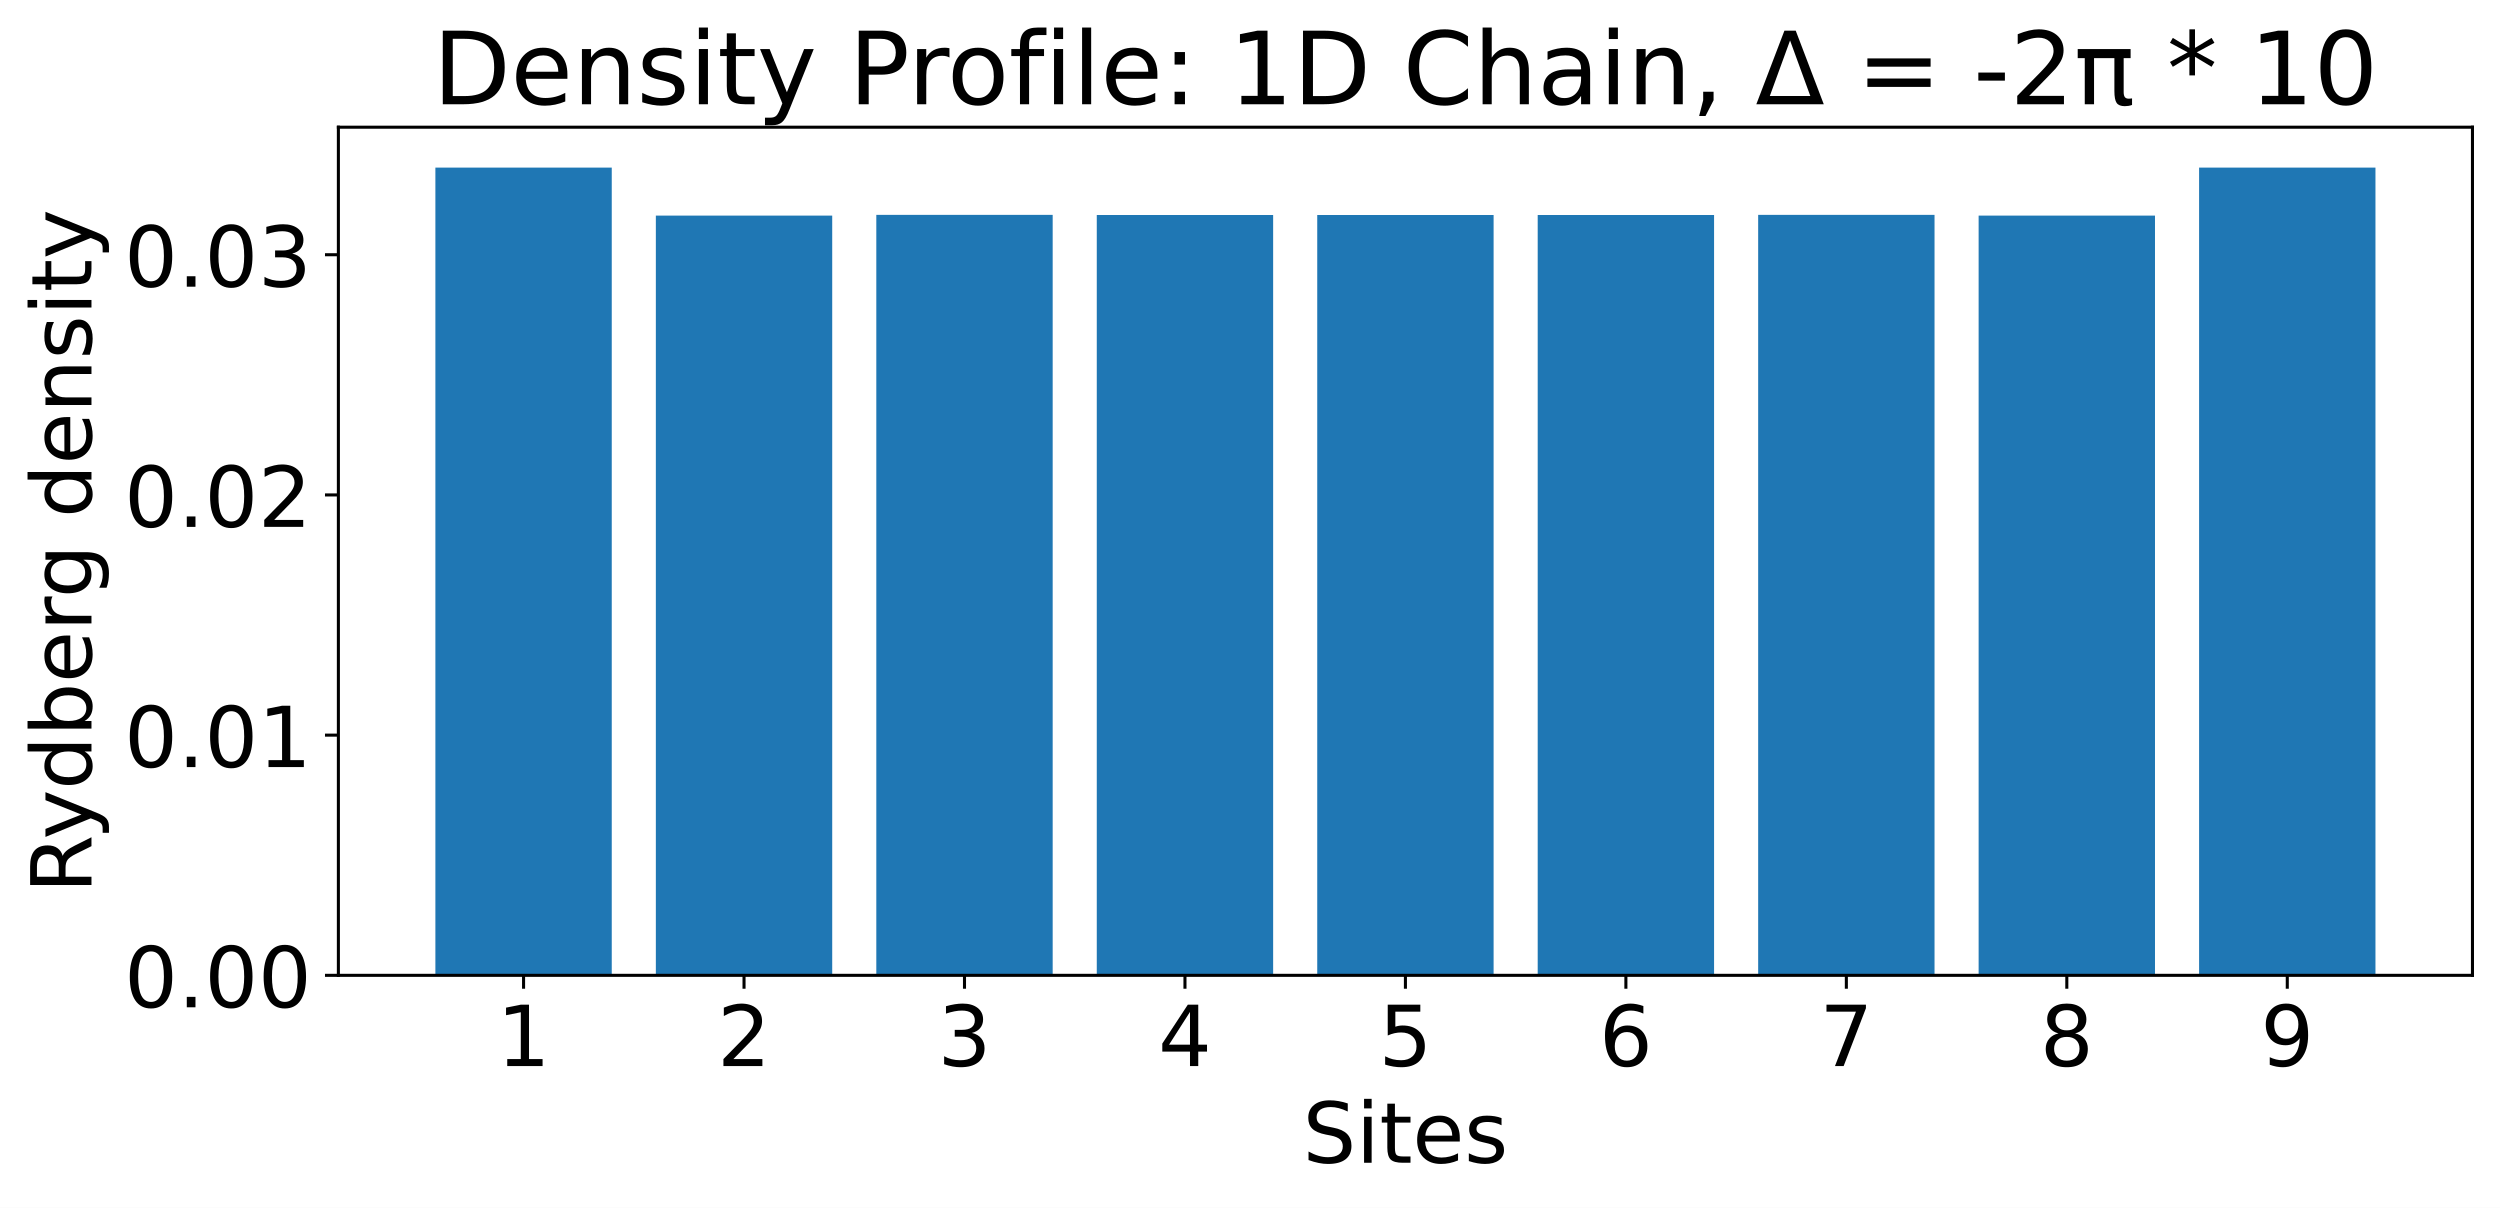
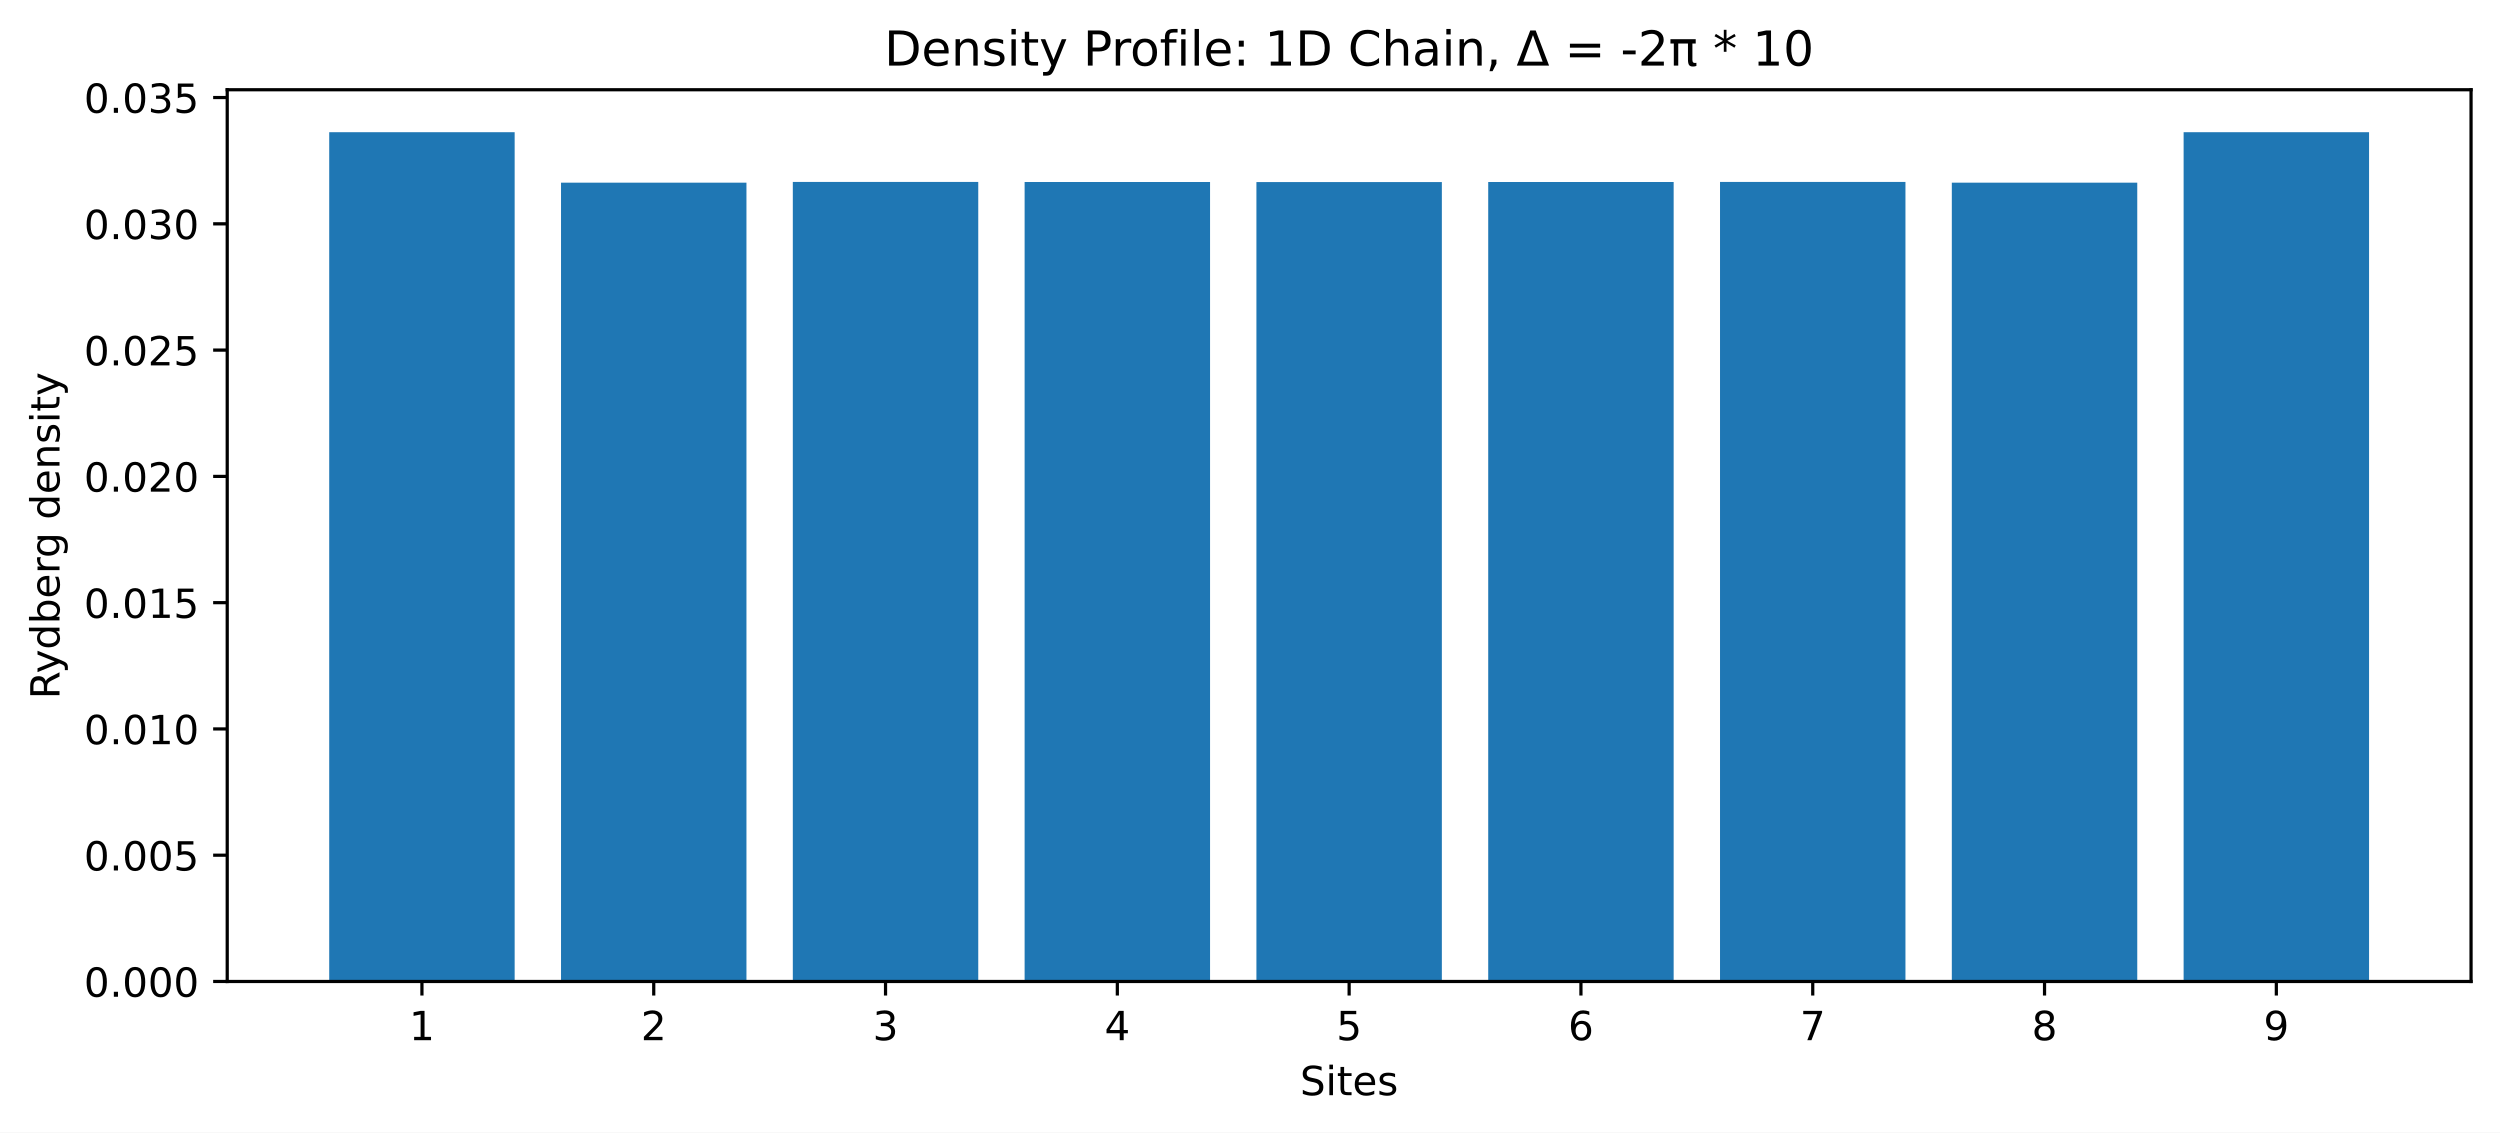
- <svg xmlns="http://www.w3.org/2000/svg" xmlns:xlink="http://www.w3.org/1999/xlink" width="653.676pt" height="315.804pt" viewBox="0 0 653.676 315.804" version="1.1">
+ <svg xmlns="http://www.w3.org/2000/svg" xmlns:xlink="http://www.w3.org/1999/xlink" width="621.706pt" height="281.634pt" viewBox="0 0 621.706 281.634" version="1.1">
  <defs>
    <style type="text/css">*{stroke-linejoin: round; stroke-linecap: butt}</style>
  </defs>
  <g id="figure_1">
    <g id="patch_1">
-       <path d="M 0 315.804  L 653.676 315.804  L 653.676 0  L 0 0  z " style="fill: #ffffff" />
+       <path d="M 0 281.634  L 621.706 281.634  L 621.706 0  L 0 0  z " style="fill: #ffffff" />
    </g>
    <g id="axes_1">
      <g id="patch_2">
-         <path d="M 88.476 255.02  L 646.476 255.02  L 646.476 33.26  L 88.476 33.26  z " style="fill: #ffffff" />
+         <path d="M 56.506 244.078  L 614.506 244.078  L 614.506 22.318  L 56.506 22.318  z " style="fill: #ffffff" />
      </g>
      <g id="patch_3">
-         <path d="M 113.84 255.02  L 159.956 255.02  L 159.956 43.82  L 113.84 43.82  z " clip-path="url(#pae86154214)" style="fill: #1f77b4" />
+         <path d="M 81.87 244.078  L 127.986 244.078  L 127.986 32.878  L 81.87 32.878  z " clip-path="url(#p726e2f9722)" style="fill: #1f77b4" />
      </g>
      <g id="patch_4">
-         <path d="M 171.485 255.02  L 217.6 255.02  L 217.6 56.369  L 171.485 56.369  z " clip-path="url(#pae86154214)" style="fill: #1f77b4" />
+         <path d="M 139.515 244.078  L 185.63 244.078  L 185.63 45.427  L 139.515 45.427  z " clip-path="url(#p726e2f9722)" style="fill: #1f77b4" />
      </g>
      <g id="patch_5">
-         <path d="M 229.129 255.02  L 275.245 255.02  L 275.245 56.187  L 229.129 56.187  z " clip-path="url(#pae86154214)" style="fill: #1f77b4" />
+         <path d="M 197.159 244.078  L 243.275 244.078  L 243.275 45.246  L 197.159 45.246  z " clip-path="url(#p726e2f9722)" style="fill: #1f77b4" />
      </g>
      <g id="patch_6">
-         <path d="M 286.774 255.02  L 332.889 255.02  L 332.889 56.209  L 286.774 56.209  z " clip-path="url(#pae86154214)" style="fill: #1f77b4" />
+         <path d="M 254.804 244.078  L 300.919 244.078  L 300.919 45.268  L 254.804 45.268  z " clip-path="url(#p726e2f9722)" style="fill: #1f77b4" />
      </g>
      <g id="patch_7">
-         <path d="M 344.418 255.02  L 390.534 255.02  L 390.534 56.212  L 344.418 56.212  z " clip-path="url(#pae86154214)" style="fill: #1f77b4" />
+         <path d="M 312.448 244.078  L 358.564 244.078  L 358.564 45.27  L 312.448 45.27  z " clip-path="url(#p726e2f9722)" style="fill: #1f77b4" />
      </g>
      <g id="patch_8">
-         <path d="M 402.063 255.02  L 448.179 255.02  L 448.179 56.209  L 402.063 56.209  z " clip-path="url(#pae86154214)" style="fill: #1f77b4" />
+         <path d="M 370.093 244.078  L 416.209 244.078  L 416.209 45.268  L 370.093 45.268  z " clip-path="url(#p726e2f9722)" style="fill: #1f77b4" />
      </g>
      <g id="patch_9">
-         <path d="M 459.708 255.02  L 505.823 255.02  L 505.823 56.187  L 459.708 56.187  z " clip-path="url(#pae86154214)" style="fill: #1f77b4" />
+         <path d="M 427.738 244.078  L 473.853 244.078  L 473.853 45.246  L 427.738 45.246  z " clip-path="url(#p726e2f9722)" style="fill: #1f77b4" />
      </g>
      <g id="patch_10">
-         <path d="M 517.352 255.02  L 563.468 255.02  L 563.468 56.369  L 517.352 56.369  z " clip-path="url(#pae86154214)" style="fill: #1f77b4" />
+         <path d="M 485.382 244.078  L 531.498 244.078  L 531.498 45.427  L 485.382 45.427  z " clip-path="url(#p726e2f9722)" style="fill: #1f77b4" />
      </g>
      <g id="patch_11">
-         <path d="M 574.997 255.02  L 621.113 255.02  L 621.113 43.82  L 574.997 43.82  z " clip-path="url(#pae86154214)" style="fill: #1f77b4" />
+         <path d="M 543.027 244.078  L 589.143 244.078  L 589.143 32.878  L 543.027 32.878  z " clip-path="url(#p726e2f9722)" style="fill: #1f77b4" />
      </g>
      <g id="matplotlib.axis_1">
        <g id="xtick_1">
          <g id="line2d_1">
            <defs>
-               <path id="m5706a973dd" d="M 0 0  L 0 3.5  " style="stroke: #000000; stroke-width: 0.8" />
+               <path id="m24e96ccbd3" d="M 0 0  L 0 3.5  " style="stroke: #000000; stroke-width: 0.8" />
            </defs>
            <g>
-               <use xlink:href="#m5706a973dd" x="136.898" y="255.02" style="stroke: #000000; stroke-width: 0.8" />
+               <use xlink:href="#m24e96ccbd3" x="104.928" y="244.078" style="stroke: #000000; stroke-width: 0.8" />
            </g>
          </g>
          <g id="text_1">
-             <g transform="translate(129.899 278.7364)scale(0.22 -0.22)">
+             <g transform="translate(101.7465 258.6766)scale(0.1 -0.1)">
              <defs>
                <path id="DejaVuSans-31" d="M 794 531  L 1825 531  L 1825 4091  L 703 3866  L 703 4441  L 1819 4666  L 2450 4666  L 2450 531  L 3481 531  L 3481 0  L 794 0  L 794 531  z " transform="scale(0.015625)" />
              </defs>
              <use xlink:href="#DejaVuSans-31" />
            </g>
          </g>
        </g>
        <g id="xtick_2">
          <g id="line2d_2">
            <g>
-               <use xlink:href="#m5706a973dd" x="194.542" y="255.02" style="stroke: #000000; stroke-width: 0.8" />
+               <use xlink:href="#m24e96ccbd3" x="162.572" y="244.078" style="stroke: #000000; stroke-width: 0.8" />
            </g>
          </g>
          <g id="text_2">
-             <g transform="translate(187.5436 278.7364)scale(0.22 -0.22)">
+             <g transform="translate(159.3911 258.6766)scale(0.1 -0.1)">
              <defs>
                <path id="DejaVuSans-32" d="M 1228 531  L 3431 531  L 3431 0  L 469 0  L 469 531  Q 828 903 1448 1529  Q 2069 2156 2228 2338  Q 2531 2678 2651 2914  Q 2772 3150 2772 3378  Q 2772 3750 2511 3984  Q 2250 4219 1831 4219  Q 1534 4219 1204 4116  Q 875 4013 500 3803  L 500 4441  Q 881 4594 1212 4672  Q 1544 4750 1819 4750  Q 2544 4750 2975 4387  Q 3406 4025 3406 3419  Q 3406 3131 3298 2873  Q 3191 2616 2906 2266  Q 2828 2175 2409 1742  Q 1991 1309 1228 531  z " transform="scale(0.015625)" />
              </defs>
              <use xlink:href="#DejaVuSans-32" />
            </g>
          </g>
        </g>
        <g id="xtick_3">
          <g id="line2d_3">
            <g>
-               <use xlink:href="#m5706a973dd" x="252.187" y="255.02" style="stroke: #000000; stroke-width: 0.8" />
+               <use xlink:href="#m24e96ccbd3" x="220.217" y="244.078" style="stroke: #000000; stroke-width: 0.8" />
            </g>
          </g>
          <g id="text_3">
-             <g transform="translate(245.1882 278.7364)scale(0.22 -0.22)">
+             <g transform="translate(217.0357 258.6766)scale(0.1 -0.1)">
              <defs>
                <path id="DejaVuSans-33" d="M 2597 2516  Q 3050 2419 3304 2112  Q 3559 1806 3559 1356  Q 3559 666 3084 287  Q 2609 -91 1734 -91  Q 1441 -91 1130 -33  Q 819 25 488 141  L 488 750  Q 750 597 1062 519  Q 1375 441 1716 441  Q 2309 441 2620 675  Q 2931 909 2931 1356  Q 2931 1769 2642 2001  Q 2353 2234 1838 2234  L 1294 2234  L 1294 2753  L 1863 2753  Q 2328 2753 2575 2939  Q 2822 3125 2822 3475  Q 2822 3834 2567 4026  Q 2313 4219 1838 4219  Q 1578 4219 1281 4162  Q 984 4106 628 3988  L 628 4550  Q 988 4650 1302 4700  Q 1616 4750 1894 4750  Q 2613 4750 3031 4423  Q 3450 4097 3450 3541  Q 3450 3153 3228 2886  Q 3006 2619 2597 2516  z " transform="scale(0.015625)" />
              </defs>
              <use xlink:href="#DejaVuSans-33" />
            </g>
          </g>
        </g>
        <g id="xtick_4">
          <g id="line2d_4">
            <g>
-               <use xlink:href="#m5706a973dd" x="309.832" y="255.02" style="stroke: #000000; stroke-width: 0.8" />
+               <use xlink:href="#m24e96ccbd3" x="277.862" y="244.078" style="stroke: #000000; stroke-width: 0.8" />
            </g>
          </g>
          <g id="text_4">
-             <g transform="translate(302.8329 278.7364)scale(0.22 -0.22)">
+             <g transform="translate(274.6804 258.6766)scale(0.1 -0.1)">
              <defs>
                <path id="DejaVuSans-34" d="M 2419 4116  L 825 1625  L 2419 1625  L 2419 4116  z M 2253 4666  L 3047 4666  L 3047 1625  L 3713 1625  L 3713 1100  L 3047 1100  L 3047 0  L 2419 0  L 2419 1100  L 313 1100  L 313 1709  L 2253 4666  z " transform="scale(0.015625)" />
              </defs>
              <use xlink:href="#DejaVuSans-34" />
            </g>
          </g>
        </g>
        <g id="xtick_5">
          <g id="line2d_5">
            <g>
-               <use xlink:href="#m5706a973dd" x="367.476" y="255.02" style="stroke: #000000; stroke-width: 0.8" />
+               <use xlink:href="#m24e96ccbd3" x="335.506" y="244.078" style="stroke: #000000; stroke-width: 0.8" />
            </g>
          </g>
          <g id="text_5">
-             <g transform="translate(360.4775 278.7364)scale(0.22 -0.22)">
+             <g transform="translate(332.325 258.6766)scale(0.1 -0.1)">
              <defs>
                <path id="DejaVuSans-35" d="M 691 4666  L 3169 4666  L 3169 4134  L 1269 4134  L 1269 2991  Q 1406 3038 1543 3061  Q 1681 3084 1819 3084  Q 2600 3084 3056 2656  Q 3513 2228 3513 1497  Q 3513 744 3044 326  Q 2575 -91 1722 -91  Q 1428 -91 1123 -41  Q 819 9 494 109  L 494 744  Q 775 591 1075 516  Q 1375 441 1709 441  Q 2250 441 2565 725  Q 2881 1009 2881 1497  Q 2881 1984 2565 2268  Q 2250 2553 1709 2553  Q 1456 2553 1204 2497  Q 953 2441 691 2322  L 691 4666  z " transform="scale(0.015625)" />
              </defs>
              <use xlink:href="#DejaVuSans-35" />
            </g>
          </g>
        </g>
        <g id="xtick_6">
          <g id="line2d_6">
            <g>
-               <use xlink:href="#m5706a973dd" x="425.121" y="255.02" style="stroke: #000000; stroke-width: 0.8" />
+               <use xlink:href="#m24e96ccbd3" x="393.151" y="244.078" style="stroke: #000000; stroke-width: 0.8" />
            </g>
          </g>
          <g id="text_6">
-             <g transform="translate(418.1221 278.7364)scale(0.22 -0.22)">
+             <g transform="translate(389.9696 258.6766)scale(0.1 -0.1)">
              <defs>
                <path id="DejaVuSans-36" d="M 2113 2584  Q 1688 2584 1439 2293  Q 1191 2003 1191 1497  Q 1191 994 1439 701  Q 1688 409 2113 409  Q 2538 409 2786 701  Q 3034 994 3034 1497  Q 3034 2003 2786 2293  Q 2538 2584 2113 2584  z M 3366 4563  L 3366 3988  Q 3128 4100 2886 4159  Q 2644 4219 2406 4219  Q 1781 4219 1451 3797  Q 1122 3375 1075 2522  Q 1259 2794 1537 2939  Q 1816 3084 2150 3084  Q 2853 3084 3261 2657  Q 3669 2231 3669 1497  Q 3669 778 3244 343  Q 2819 -91 2113 -91  Q 1303 -91 875 529  Q 447 1150 447 2328  Q 447 3434 972 4092  Q 1497 4750 2381 4750  Q 2619 4750 2861 4703  Q 3103 4656 3366 4563  z " transform="scale(0.015625)" />
              </defs>
              <use xlink:href="#DejaVuSans-36" />
            </g>
          </g>
        </g>
        <g id="xtick_7">
          <g id="line2d_7">
            <g>
-               <use xlink:href="#m5706a973dd" x="482.766" y="255.02" style="stroke: #000000; stroke-width: 0.8" />
+               <use xlink:href="#m24e96ccbd3" x="450.796" y="244.078" style="stroke: #000000; stroke-width: 0.8" />
            </g>
          </g>
          <g id="text_7">
-             <g transform="translate(475.7668 278.7364)scale(0.22 -0.22)">
+             <g transform="translate(447.6143 258.6766)scale(0.1 -0.1)">
              <defs>
                <path id="DejaVuSans-37" d="M 525 4666  L 3525 4666  L 3525 4397  L 1831 0  L 1172 0  L 2766 4134  L 525 4134  L 525 4666  z " transform="scale(0.015625)" />
              </defs>
              <use xlink:href="#DejaVuSans-37" />
            </g>
          </g>
        </g>
        <g id="xtick_8">
          <g id="line2d_8">
            <g>
-               <use xlink:href="#m5706a973dd" x="540.41" y="255.02" style="stroke: #000000; stroke-width: 0.8" />
+               <use xlink:href="#m24e96ccbd3" x="508.44" y="244.078" style="stroke: #000000; stroke-width: 0.8" />
            </g>
          </g>
          <g id="text_8">
-             <g transform="translate(533.4114 278.7364)scale(0.22 -0.22)">
+             <g transform="translate(505.2589 258.6766)scale(0.1 -0.1)">
              <defs>
                <path id="DejaVuSans-38" d="M 2034 2216  Q 1584 2216 1326 1975  Q 1069 1734 1069 1313  Q 1069 891 1326 650  Q 1584 409 2034 409  Q 2484 409 2743 651  Q 3003 894 3003 1313  Q 3003 1734 2745 1975  Q 2488 2216 2034 2216  z M 1403 2484  Q 997 2584 770 2862  Q 544 3141 544 3541  Q 544 4100 942 4425  Q 1341 4750 2034 4750  Q 2731 4750 3128 4425  Q 3525 4100 3525 3541  Q 3525 3141 3298 2862  Q 3072 2584 2669 2484  Q 3125 2378 3379 2068  Q 3634 1759 3634 1313  Q 3634 634 3220 271  Q 2806 -91 2034 -91  Q 1263 -91 848 271  Q 434 634 434 1313  Q 434 1759 690 2068  Q 947 2378 1403 2484  z M 1172 3481  Q 1172 3119 1398 2916  Q 1625 2713 2034 2713  Q 2441 2713 2670 2916  Q 2900 3119 2900 3481  Q 2900 3844 2670 4047  Q 2441 4250 2034 4250  Q 1625 4250 1398 4047  Q 1172 3844 1172 3481  z " transform="scale(0.015625)" />
              </defs>
              <use xlink:href="#DejaVuSans-38" />
            </g>
          </g>
        </g>
        <g id="xtick_9">
          <g id="line2d_9">
            <g>
-               <use xlink:href="#m5706a973dd" x="598.055" y="255.02" style="stroke: #000000; stroke-width: 0.8" />
+               <use xlink:href="#m24e96ccbd3" x="566.085" y="244.078" style="stroke: #000000; stroke-width: 0.8" />
            </g>
          </g>
          <g id="text_9">
-             <g transform="translate(591.056 278.7364)scale(0.22 -0.22)">
+             <g transform="translate(562.9035 258.6766)scale(0.1 -0.1)">
              <defs>
                <path id="DejaVuSans-39" d="M 703 97  L 703 672  Q 941 559 1184 500  Q 1428 441 1663 441  Q 2288 441 2617 861  Q 2947 1281 2994 2138  Q 2813 1869 2534 1725  Q 2256 1581 1919 1581  Q 1219 1581 811 2004  Q 403 2428 403 3163  Q 403 3881 828 4315  Q 1253 4750 1959 4750  Q 2769 4750 3195 4129  Q 3622 3509 3622 2328  Q 3622 1225 3098 567  Q 2575 -91 1691 -91  Q 1453 -91 1209 -44  Q 966 3 703 97  z M 1959 2075  Q 2384 2075 2632 2365  Q 2881 2656 2881 3163  Q 2881 3666 2632 3958  Q 2384 4250 1959 4250  Q 1534 4250 1286 3958  Q 1038 3666 1038 3163  Q 1038 2656 1286 2365  Q 1534 2075 1959 2075  z " transform="scale(0.015625)" />
              </defs>
              <use xlink:href="#DejaVuSans-39" />
            </g>
          </g>
        </g>
        <g id="text_10">
-           <g transform="translate(340.6259 304.0283)scale(0.22 -0.22)">
+           <g transform="translate(323.3016 272.3547)scale(0.1 -0.1)">
            <defs>
              <path id="DejaVuSans-53" d="M 3425 4513  L 3425 3897  Q 3066 4069 2747 4153  Q 2428 4238 2131 4238  Q 1616 4238 1336 4038  Q 1056 3838 1056 3469  Q 1056 3159 1242 3001  Q 1428 2844 1947 2747  L 2328 2669  Q 3034 2534 3370 2195  Q 3706 1856 3706 1288  Q 3706 609 3251 259  Q 2797 -91 1919 -91  Q 1588 -91 1214 -16  Q 841 59 441 206  L 441 856  Q 825 641 1194 531  Q 1563 422 1919 422  Q 2459 422 2753 634  Q 3047 847 3047 1241  Q 3047 1584 2836 1778  Q 2625 1972 2144 2069  L 1759 2144  Q 1053 2284 737 2584  Q 422 2884 422 3419  Q 422 4038 858 4394  Q 1294 4750 2059 4750  Q 2388 4750 2728 4690  Q 3069 4631 3425 4513  z " transform="scale(0.015625)" />
              <path id="DejaVuSans-69" d="M 603 3500  L 1178 3500  L 1178 0  L 603 0  L 603 3500  z M 603 4863  L 1178 4863  L 1178 4134  L 603 4134  L 603 4863  z " transform="scale(0.015625)" />
              <path id="DejaVuSans-74" d="M 1172 4494  L 1172 3500  L 2356 3500  L 2356 3053  L 1172 3053  L 1172 1153  Q 1172 725 1289 603  Q 1406 481 1766 481  L 2356 481  L 2356 0  L 1766 0  Q 1100 0 847 248  Q 594 497 594 1153  L 594 3053  L 172 3053  L 172 3500  L 594 3500  L 594 4494  L 1172 4494  z " transform="scale(0.015625)" />
              <path id="DejaVuSans-65" d="M 3597 1894  L 3597 1613  L 953 1613  Q 991 1019 1311 708  Q 1631 397 2203 397  Q 2534 397 2845 478  Q 3156 559 3463 722  L 3463 178  Q 3153 47 2828 -22  Q 2503 -91 2169 -91  Q 1331 -91 842 396  Q 353 884 353 1716  Q 353 2575 817 3079  Q 1281 3584 2069 3584  Q 2775 3584 3186 3129  Q 3597 2675 3597 1894  z M 3022 2063  Q 3016 2534 2758 2815  Q 2500 3097 2075 3097  Q 1594 3097 1305 2825  Q 1016 2553 972 2059  L 3022 2063  z " transform="scale(0.015625)" />
              <path id="DejaVuSans-73" d="M 2834 3397  L 2834 2853  Q 2591 2978 2328 3040  Q 2066 3103 1784 3103  Q 1356 3103 1142 2972  Q 928 2841 928 2578  Q 928 2378 1081 2264  Q 1234 2150 1697 2047  L 1894 2003  Q 2506 1872 2764 1633  Q 3022 1394 3022 966  Q 3022 478 2636 193  Q 2250 -91 1575 -91  Q 1294 -91 989 -36  Q 684 19 347 128  L 347 722  Q 666 556 975 473  Q 1284 391 1588 391  Q 1994 391 2212 530  Q 2431 669 2431 922  Q 2431 1156 2273 1281  Q 2116 1406 1581 1522  L 1381 1569  Q 847 1681 609 1914  Q 372 2147 372 2553  Q 372 3047 722 3315  Q 1072 3584 1716 3584  Q 2034 3584 2315 3537  Q 2597 3491 2834 3397  z " transform="scale(0.015625)" />
            </defs>
            <use xlink:href="#DejaVuSans-53" />
            <use xlink:href="#DejaVuSans-69" x="63.477" />
            <use xlink:href="#DejaVuSans-74" x="91.26" />
            <use xlink:href="#DejaVuSans-65" x="130.469" />
            <use xlink:href="#DejaVuSans-73" x="191.992" />
          </g>
        </g>
      </g>
      <g id="matplotlib.axis_2">
        <g id="ytick_1">
          <g id="line2d_10">
            <defs>
-               <path id="mf2373d992e" d="M 0 0  L -3.5 0  " style="stroke: #000000; stroke-width: 0.8" />
+               <path id="m6f817b555b" d="M 0 0  L -3.5 0  " style="stroke: #000000; stroke-width: 0.8" />
            </defs>
            <g>
-               <use xlink:href="#mf2373d992e" x="88.476" y="255.02" style="stroke: #000000; stroke-width: 0.8" />
+               <use xlink:href="#m6f817b555b" x="56.506" y="244.078" style="stroke: #000000; stroke-width: 0.8" />
            </g>
          </g>
          <g id="text_11">
-             <g transform="translate(32.49188 263.3782)scale(0.22 -0.22)">
+             <g transform="translate(20.87813 247.8773)scale(0.1 -0.1)">
              <defs>
                <path id="DejaVuSans-30" d="M 2034 4250  Q 1547 4250 1301 3770  Q 1056 3291 1056 2328  Q 1056 1369 1301 889  Q 1547 409 2034 409  Q 2525 409 2770 889  Q 3016 1369 3016 2328  Q 3016 3291 2770 3770  Q 2525 4250 2034 4250  z M 2034 4750  Q 2819 4750 3233 4129  Q 3647 3509 3647 2328  Q 3647 1150 3233 529  Q 2819 -91 2034 -91  Q 1250 -91 836 529  Q 422 1150 422 2328  Q 422 3509 836 4129  Q 1250 4750 2034 4750  z " transform="scale(0.015625)" />
                <path id="DejaVuSans-2e" d="M 684 794  L 1344 794  L 1344 0  L 684 0  L 684 794  z " transform="scale(0.015625)" />
              </defs>
              <use xlink:href="#DejaVuSans-30" />
              <use xlink:href="#DejaVuSans-2e" x="63.623" />
              <use xlink:href="#DejaVuSans-30" x="95.41" />
              <use xlink:href="#DejaVuSans-30" x="159.033" />
+               <use xlink:href="#DejaVuSans-30" x="222.656" />
            </g>
          </g>
        </g>
        <g id="ytick_2">
          <g id="line2d_11">
            <g>
-               <use xlink:href="#mf2373d992e" x="88.476" y="192.214" style="stroke: #000000; stroke-width: 0.8" />
+               <use xlink:href="#m6f817b555b" x="56.506" y="212.675" style="stroke: #000000; stroke-width: 0.8" />
            </g>
          </g>
          <g id="text_12">
-             <g transform="translate(32.49188 200.5724)scale(0.22 -0.22)">
-               <use xlink:href="#DejaVuSans-30" />
-               <use xlink:href="#DejaVuSans-2e" x="63.623" />
-               <use xlink:href="#DejaVuSans-30" x="95.41" />
-               <use xlink:href="#DejaVuSans-31" x="159.033" />
+             <g transform="translate(20.87813 216.4745)scale(0.1 -0.1)">
+               <use xlink:href="#DejaVuSans-30" />
+               <use xlink:href="#DejaVuSans-2e" x="63.623" />
+               <use xlink:href="#DejaVuSans-30" x="95.41" />
+               <use xlink:href="#DejaVuSans-30" x="159.033" />
+               <use xlink:href="#DejaVuSans-35" x="222.656" />
            </g>
          </g>
        </g>
        <g id="ytick_3">
          <g id="line2d_12">
            <g>
-               <use xlink:href="#mf2373d992e" x="88.476" y="129.408" style="stroke: #000000; stroke-width: 0.8" />
+               <use xlink:href="#m6f817b555b" x="56.506" y="181.272" style="stroke: #000000; stroke-width: 0.8" />
            </g>
          </g>
          <g id="text_13">
-             <g transform="translate(32.49188 137.7667)scale(0.22 -0.22)">
-               <use xlink:href="#DejaVuSans-30" />
-               <use xlink:href="#DejaVuSans-2e" x="63.623" />
-               <use xlink:href="#DejaVuSans-30" x="95.41" />
-               <use xlink:href="#DejaVuSans-32" x="159.033" />
+             <g transform="translate(20.87813 185.0716)scale(0.1 -0.1)">
+               <use xlink:href="#DejaVuSans-30" />
+               <use xlink:href="#DejaVuSans-2e" x="63.623" />
+               <use xlink:href="#DejaVuSans-30" x="95.41" />
+               <use xlink:href="#DejaVuSans-31" x="159.033" />
+               <use xlink:href="#DejaVuSans-30" x="222.656" />
            </g>
          </g>
        </g>
        <g id="ytick_4">
          <g id="line2d_13">
            <g>
-               <use xlink:href="#mf2373d992e" x="88.476" y="66.603" style="stroke: #000000; stroke-width: 0.8" />
+               <use xlink:href="#m6f817b555b" x="56.506" y="149.87" style="stroke: #000000; stroke-width: 0.8" />
            </g>
          </g>
          <g id="text_14">
-             <g transform="translate(32.49188 74.96091)scale(0.22 -0.22)">
+             <g transform="translate(20.87813 153.6687)scale(0.1 -0.1)">
+               <use xlink:href="#DejaVuSans-30" />
+               <use xlink:href="#DejaVuSans-2e" x="63.623" />
+               <use xlink:href="#DejaVuSans-30" x="95.41" />
+               <use xlink:href="#DejaVuSans-31" x="159.033" />
+               <use xlink:href="#DejaVuSans-35" x="222.656" />
+             </g>
+           </g>
+         </g>
+         <g id="ytick_5">
+           <g id="line2d_14">
+             <g>
+               <use xlink:href="#m6f817b555b" x="56.506" y="118.467" style="stroke: #000000; stroke-width: 0.8" />
+             </g>
+           </g>
+           <g id="text_15">
+             <g transform="translate(20.87813 122.2658)scale(0.1 -0.1)">
+               <use xlink:href="#DejaVuSans-30" />
+               <use xlink:href="#DejaVuSans-2e" x="63.623" />
+               <use xlink:href="#DejaVuSans-30" x="95.41" />
+               <use xlink:href="#DejaVuSans-32" x="159.033" />
+               <use xlink:href="#DejaVuSans-30" x="222.656" />
+             </g>
+           </g>
+         </g>
+         <g id="ytick_6">
+           <g id="line2d_15">
+             <g>
+               <use xlink:href="#m6f817b555b" x="56.506" y="87.064" style="stroke: #000000; stroke-width: 0.8" />
+             </g>
+           </g>
+           <g id="text_16">
+             <g transform="translate(20.87813 90.86297)scale(0.1 -0.1)">
+               <use xlink:href="#DejaVuSans-30" />
+               <use xlink:href="#DejaVuSans-2e" x="63.623" />
+               <use xlink:href="#DejaVuSans-30" x="95.41" />
+               <use xlink:href="#DejaVuSans-32" x="159.033" />
+               <use xlink:href="#DejaVuSans-35" x="222.656" />
+             </g>
+           </g>
+         </g>
+         <g id="ytick_7">
+           <g id="line2d_16">
+             <g>
+               <use xlink:href="#m6f817b555b" x="56.506" y="55.661" style="stroke: #000000; stroke-width: 0.8" />
+             </g>
+           </g>
+           <g id="text_17">
+             <g transform="translate(20.87813 59.4601)scale(0.1 -0.1)">
              <use xlink:href="#DejaVuSans-30" />
              <use xlink:href="#DejaVuSans-2e" x="63.623" />
              <use xlink:href="#DejaVuSans-30" x="95.41" />
              <use xlink:href="#DejaVuSans-33" x="159.033" />
-             </g>
-           </g>
-         </g>
-         <g id="text_15">
-           <g transform="translate(23.91656 233.5647)rotate(-90)scale(0.22 -0.22)">
+               <use xlink:href="#DejaVuSans-30" x="222.656" />
+             </g>
+           </g>
+         </g>
+         <g id="ytick_8">
+           <g id="line2d_17">
+             <g>
+               <use xlink:href="#m6f817b555b" x="56.506" y="24.258" style="stroke: #000000; stroke-width: 0.8" />
+             </g>
+           </g>
+           <g id="text_18">
+             <g transform="translate(20.87813 28.05722)scale(0.1 -0.1)">
+               <use xlink:href="#DejaVuSans-30" />
+               <use xlink:href="#DejaVuSans-2e" x="63.623" />
+               <use xlink:href="#DejaVuSans-30" x="95.41" />
+               <use xlink:href="#DejaVuSans-33" x="159.033" />
+               <use xlink:href="#DejaVuSans-35" x="222.656" />
+             </g>
+           </g>
+         </g>
+         <g id="text_19">
+           <g transform="translate(14.79844 173.8458)rotate(-90)scale(0.1 -0.1)">
            <defs>
              <path id="DejaVuSans-52" d="M 2841 2188  Q 3044 2119 3236 1894  Q 3428 1669 3622 1275  L 4263 0  L 3584 0  L 2988 1197  Q 2756 1666 2539 1819  Q 2322 1972 1947 1972  L 1259 1972  L 1259 0  L 628 0  L 628 4666  L 2053 4666  Q 2853 4666 3247 4331  Q 3641 3997 3641 3322  Q 3641 2881 3436 2590  Q 3231 2300 2841 2188  z M 1259 4147  L 1259 2491  L 2053 2491  Q 2509 2491 2742 2702  Q 2975 2913 2975 3322  Q 2975 3731 2742 3939  Q 2509 4147 2053 4147  L 1259 4147  z " transform="scale(0.015625)" />
              <path id="DejaVuSans-79" d="M 2059 -325  Q 1816 -950 1584 -1140  Q 1353 -1331 966 -1331  L 506 -1331  L 506 -850  L 844 -850  Q 1081 -850 1212 -737  Q 1344 -625 1503 -206  L 1606 56  L 191 3500  L 800 3500  L 1894 763  L 2988 3500  L 3597 3500  L 2059 -325  z " transform="scale(0.015625)" />
              <path id="DejaVuSans-64" d="M 2906 2969  L 2906 4863  L 3481 4863  L 3481 0  L 2906 0  L 2906 525  Q 2725 213 2448 61  Q 2172 -91 1784 -91  Q 1150 -91 751 415  Q 353 922 353 1747  Q 353 2572 751 3078  Q 1150 3584 1784 3584  Q 2172 3584 2448 3432  Q 2725 3281 2906 2969  z M 947 1747  Q 947 1113 1208 752  Q 1469 391 1925 391  Q 2381 391 2643 752  Q 2906 1113 2906 1747  Q 2906 2381 2643 2742  Q 2381 3103 1925 3103  Q 1469 3103 1208 2742  Q 947 2381 947 1747  z " transform="scale(0.015625)" />
              <path id="DejaVuSans-62" d="M 3116 1747  Q 3116 2381 2855 2742  Q 2594 3103 2138 3103  Q 1681 3103 1420 2742  Q 1159 2381 1159 1747  Q 1159 1113 1420 752  Q 1681 391 2138 391  Q 2594 391 2855 752  Q 3116 1113 3116 1747  z M 1159 2969  Q 1341 3281 1617 3432  Q 1894 3584 2278 3584  Q 2916 3584 3314 3078  Q 3713 2572 3713 1747  Q 3713 922 3314 415  Q 2916 -91 2278 -91  Q 1894 -91 1617 61  Q 1341 213 1159 525  L 1159 0  L 581 0  L 581 4863  L 1159 4863  L 1159 2969  z " transform="scale(0.015625)" />
              <path id="DejaVuSans-72" d="M 2631 2963  Q 2534 3019 2420 3045  Q 2306 3072 2169 3072  Q 1681 3072 1420 2755  Q 1159 2438 1159 1844  L 1159 0  L 581 0  L 581 3500  L 1159 3500  L 1159 2956  Q 1341 3275 1631 3429  Q 1922 3584 2338 3584  Q 2397 3584 2469 3576  Q 2541 3569 2628 3553  L 2631 2963  z " transform="scale(0.015625)" />
              <path id="DejaVuSans-67" d="M 2906 1791  Q 2906 2416 2648 2759  Q 2391 3103 1925 3103  Q 1463 3103 1205 2759  Q 947 2416 947 1791  Q 947 1169 1205 825  Q 1463 481 1925 481  Q 2391 481 2648 825  Q 2906 1169 2906 1791  z M 3481 434  Q 3481 -459 3084 -895  Q 2688 -1331 1869 -1331  Q 1566 -1331 1297 -1286  Q 1028 -1241 775 -1147  L 775 -588  Q 1028 -725 1275 -790  Q 1522 -856 1778 -856  Q 2344 -856 2625 -561  Q 2906 -266 2906 331  L 2906 616  Q 2728 306 2450 153  Q 2172 0 1784 0  Q 1141 0 747 490  Q 353 981 353 1791  Q 353 2603 747 3093  Q 1141 3584 1784 3584  Q 2172 3584 2450 3431  Q 2728 3278 2906 2969  L 2906 3500  L 3481 3500  L 3481 434  z " transform="scale(0.015625)" />
              <path id="DejaVuSans-20" transform="scale(0.015625)" />
              <path id="DejaVuSans-6e" d="M 3513 2113  L 3513 0  L 2938 0  L 2938 2094  Q 2938 2591 2744 2837  Q 2550 3084 2163 3084  Q 1697 3084 1428 2787  Q 1159 2491 1159 1978  L 1159 0  L 581 0  L 581 3500  L 1159 3500  L 1159 2956  Q 1366 3272 1645 3428  Q 1925 3584 2291 3584  Q 2894 3584 3203 3211  Q 3513 2838 3513 2113  z " transform="scale(0.015625)" />
            </defs>
            <use xlink:href="#DejaVuSans-52" />
            <use xlink:href="#DejaVuSans-79" x="63.982" />
            <use xlink:href="#DejaVuSans-64" x="123.162" />
            <use xlink:href="#DejaVuSans-62" x="186.639" />
            <use xlink:href="#DejaVuSans-65" x="250.115" />
            <use xlink:href="#DejaVuSans-72" x="311.639" />
            <use xlink:href="#DejaVuSans-67" x="351.002" />
            <use xlink:href="#DejaVuSans-20" x="414.479" />
            <use xlink:href="#DejaVuSans-64" x="446.266" />
            <use xlink:href="#DejaVuSans-65" x="509.742" />
            <use xlink:href="#DejaVuSans-6e" x="571.266" />
            <use xlink:href="#DejaVuSans-73" x="634.645" />
            <use xlink:href="#DejaVuSans-69" x="686.744" />
            <use xlink:href="#DejaVuSans-74" x="714.527" />
            <use xlink:href="#DejaVuSans-79" x="753.736" />
          </g>
        </g>
      </g>
      <g id="patch_12">
-         <path d="M 88.476 255.02  L 88.476 33.26  " style="fill: none; stroke: #000000; stroke-width: 0.8; stroke-linejoin: miter; stroke-linecap: square" />
+         <path d="M 56.506 244.078  L 56.506 22.318  " style="fill: none; stroke: #000000; stroke-width: 0.8; stroke-linejoin: miter; stroke-linecap: square" />
      </g>
      <g id="patch_13">
-         <path d="M 646.476 255.02  L 646.476 33.26  " style="fill: none; stroke: #000000; stroke-width: 0.8; stroke-linejoin: miter; stroke-linecap: square" />
+         <path d="M 614.506 244.078  L 614.506 22.318  " style="fill: none; stroke: #000000; stroke-width: 0.8; stroke-linejoin: miter; stroke-linecap: square" />
      </g>
      <g id="patch_14">
-         <path d="M 88.476 255.02  L 646.476 255.02  " style="fill: none; stroke: #000000; stroke-width: 0.8; stroke-linejoin: miter; stroke-linecap: square" />
+         <path d="M 56.506 244.078  L 614.506 244.078  " style="fill: none; stroke: #000000; stroke-width: 0.8; stroke-linejoin: miter; stroke-linecap: square" />
      </g>
      <g id="patch_15">
-         <path d="M 88.476 33.26  L 646.476 33.26  " style="fill: none; stroke: #000000; stroke-width: 0.8; stroke-linejoin: miter; stroke-linecap: square" />
-       </g>
-       <g id="text_16">
-         <g transform="translate(113.1906 27.25988)scale(0.264 -0.264)">
+         <path d="M 56.506 22.318  L 614.506 22.318  " style="fill: none; stroke: #000000; stroke-width: 0.8; stroke-linejoin: miter; stroke-linecap: square" />
+       </g>
+       <g id="text_20">
+         <g transform="translate(219.9219 16.31812)scale(0.12 -0.12)">
          <defs>
            <path id="DejaVuSans-44" d="M 1259 4147  L 1259 519  L 2022 519  Q 2988 519 3436 956  Q 3884 1394 3884 2338  Q 3884 3275 3436 3711  Q 2988 4147 2022 4147  L 1259 4147  z M 628 4666  L 1925 4666  Q 3281 4666 3915 4102  Q 4550 3538 4550 2338  Q 4550 1131 3912 565  Q 3275 0 1925 0  L 628 0  L 628 4666  z " transform="scale(0.015625)" />
            <path id="DejaVuSans-50" d="M 1259 4147  L 1259 2394  L 2053 2394  Q 2494 2394 2734 2622  Q 2975 2850 2975 3272  Q 2975 3691 2734 3919  Q 2494 4147 2053 4147  L 1259 4147  z M 628 4666  L 2053 4666  Q 2838 4666 3239 4311  Q 3641 3956 3641 3272  Q 3641 2581 3239 2228  Q 2838 1875 2053 1875  L 1259 1875  L 1259 0  L 628 0  L 628 4666  z " transform="scale(0.015625)" />
            <path id="DejaVuSans-6f" d="M 1959 3097  Q 1497 3097 1228 2736  Q 959 2375 959 1747  Q 959 1119 1226 758  Q 1494 397 1959 397  Q 2419 397 2687 759  Q 2956 1122 2956 1747  Q 2956 2369 2687 2733  Q 2419 3097 1959 3097  z M 1959 3584  Q 2709 3584 3137 3096  Q 3566 2609 3566 1747  Q 3566 888 3137 398  Q 2709 -91 1959 -91  Q 1206 -91 779 398  Q 353 888 353 1747  Q 353 2609 779 3096  Q 1206 3584 1959 3584  z " transform="scale(0.015625)" />
            <path id="DejaVuSans-66" d="M 2375 4863  L 2375 4384  L 1825 4384  Q 1516 4384 1395 4259  Q 1275 4134 1275 3809  L 1275 3500  L 2222 3500  L 2222 3053  L 1275 3053  L 1275 0  L 697 0  L 697 3053  L 147 3053  L 147 3500  L 697 3500  L 697 3744  Q 697 4328 969 4595  Q 1241 4863 1831 4863  L 2375 4863  z " transform="scale(0.015625)" />
            <path id="DejaVuSans-6c" d="M 603 4863  L 1178 4863  L 1178 0  L 603 0  L 603 4863  z " transform="scale(0.015625)" />
            <path id="DejaVuSans-3a" d="M 750 794  L 1409 794  L 1409 0  L 750 0  L 750 794  z M 750 3309  L 1409 3309  L 1409 2516  L 750 2516  L 750 3309  z " transform="scale(0.015625)" />
            <path id="DejaVuSans-43" d="M 4122 4306  L 4122 3641  Q 3803 3938 3442 4084  Q 3081 4231 2675 4231  Q 1875 4231 1450 3742  Q 1025 3253 1025 2328  Q 1025 1406 1450 917  Q 1875 428 2675 428  Q 3081 428 3442 575  Q 3803 722 4122 1019  L 4122 359  Q 3791 134 3420 21  Q 3050 -91 2638 -91  Q 1578 -91 968 557  Q 359 1206 359 2328  Q 359 3453 968 4101  Q 1578 4750 2638 4750  Q 3056 4750 3426 4639  Q 3797 4528 4122 4306  z " transform="scale(0.015625)" />
            <path id="DejaVuSans-68" d="M 3513 2113  L 3513 0  L 2938 0  L 2938 2094  Q 2938 2591 2744 2837  Q 2550 3084 2163 3084  Q 1697 3084 1428 2787  Q 1159 2491 1159 1978  L 1159 0  L 581 0  L 581 4863  L 1159 4863  L 1159 2956  Q 1366 3272 1645 3428  Q 1925 3584 2291 3584  Q 2894 3584 3203 3211  Q 3513 2838 3513 2113  z " transform="scale(0.015625)" />
            <path id="DejaVuSans-61" d="M 2194 1759  Q 1497 1759 1228 1600  Q 959 1441 959 1056  Q 959 750 1161 570  Q 1363 391 1709 391  Q 2188 391 2477 730  Q 2766 1069 2766 1631  L 2766 1759  L 2194 1759  z M 3341 1997  L 3341 0  L 2766 0  L 2766 531  Q 2569 213 2275 61  Q 1981 -91 1556 -91  Q 1019 -91 701 211  Q 384 513 384 1019  Q 384 1609 779 1909  Q 1175 2209 1959 2209  L 2766 2209  L 2766 2266  Q 2766 2663 2505 2880  Q 2244 3097 1772 3097  Q 1472 3097 1187 3025  Q 903 2953 641 2809  L 641 3341  Q 956 3463 1253 3523  Q 1550 3584 1831 3584  Q 2591 3584 2966 3190  Q 3341 2797 3341 1997  z " transform="scale(0.015625)" />
            <path id="DejaVuSans-2c" d="M 750 794  L 1409 794  L 1409 256  L 897 -744  L 494 -744  L 750 256  L 750 794  z " transform="scale(0.015625)" />
            <path id="DejaVuSans-394" d="M 2188 4044  L 906 525  L 3472 525  L 2188 4044  z M 50 0  L 1831 4666  L 2547 4666  L 4325 0  L 50 0  z " transform="scale(0.015625)" />
            <path id="DejaVuSans-3d" d="M 678 2906  L 4684 2906  L 4684 2381  L 678 2381  L 678 2906  z M 678 1631  L 4684 1631  L 4684 1100  L 678 1100  L 678 1631  z " transform="scale(0.015625)" />
            <path id="DejaVuSans-2d" d="M 313 2009  L 1997 2009  L 1997 1497  L 313 1497  L 313 2009  z " transform="scale(0.015625)" />
            <path id="DejaVuSans-3c0" d="M 231 3500  L 3584 3500  L 3584 2925  L 3144 2925  L 3144 775  Q 3144 550 3220 451  Q 3297 353 3469 353  Q 3516 353 3584 361  Q 3653 369 3675 372  L 3675 -44  Q 3566 -84 3450 -103  Q 3334 -122 3219 -122  Q 2844 -122 2700 83  Q 2556 288 2556 838  L 2556 2925  L 1266 2925  L 1266 0  L 678 0  L 678 2925  L 231 2925  L 231 3500  z " transform="scale(0.015625)" />
            <path id="DejaVuSans-2a" d="M 3009 3897  L 1888 3291  L 3009 2681  L 2828 2375  L 1778 3009  L 1778 1831  L 1422 1831  L 1422 3009  L 372 2375  L 191 2681  L 1313 3291  L 191 3897  L 372 4206  L 1422 3572  L 1422 4750  L 1778 4750  L 1778 3572  L 2828 4206  L 3009 3897  z " transform="scale(0.015625)" />
          </defs>
          <use xlink:href="#DejaVuSans-44" />
          <use xlink:href="#DejaVuSans-65" x="77.002" />
          <use xlink:href="#DejaVuSans-6e" x="138.525" />
          <use xlink:href="#DejaVuSans-73" x="201.904" />
          <use xlink:href="#DejaVuSans-69" x="254.004" />
          <use xlink:href="#DejaVuSans-74" x="281.787" />
          <use xlink:href="#DejaVuSans-79" x="320.996" />
          <use xlink:href="#DejaVuSans-20" x="380.176" />
          <use xlink:href="#DejaVuSans-50" x="411.963" />
          <use xlink:href="#DejaVuSans-72" x="470.516" />
          <use xlink:href="#DejaVuSans-6f" x="509.379" />
          <use xlink:href="#DejaVuSans-66" x="570.561" />
          <use xlink:href="#DejaVuSans-69" x="605.766" />
          <use xlink:href="#DejaVuSans-6c" x="633.549" />
          <use xlink:href="#DejaVuSans-65" x="661.332" />
          <use xlink:href="#DejaVuSans-3a" x="722.855" />
          <use xlink:href="#DejaVuSans-20" x="756.547" />
          <use xlink:href="#DejaVuSans-31" x="788.334" />
          <use xlink:href="#DejaVuSans-44" x="851.957" />
          <use xlink:href="#DejaVuSans-20" x="928.959" />
          <use xlink:href="#DejaVuSans-43" x="960.746" />
          <use xlink:href="#DejaVuSans-68" x="1030.57" />
          <use xlink:href="#DejaVuSans-61" x="1093.949" />
          <use xlink:href="#DejaVuSans-69" x="1155.229" />
          <use xlink:href="#DejaVuSans-6e" x="1183.012" />
          <use xlink:href="#DejaVuSans-2c" x="1246.391" />
          <use xlink:href="#DejaVuSans-20" x="1278.178" />
          <use xlink:href="#DejaVuSans-394" x="1309.965" />
          <use xlink:href="#DejaVuSans-20" x="1378.373" />
          <use xlink:href="#DejaVuSans-3d" x="1410.16" />
          <use xlink:href="#DejaVuSans-20" x="1493.949" />
          <use xlink:href="#DejaVuSans-2d" x="1525.736" />
          <use xlink:href="#DejaVuSans-32" x="1561.82" />
          <use xlink:href="#DejaVuSans-3c0" x="1625.443" />
          <use xlink:href="#DejaVuSans-20" x="1685.648" />
          <use xlink:href="#DejaVuSans-2a" x="1717.436" />
          <use xlink:href="#DejaVuSans-20" x="1767.436" />
          <use xlink:href="#DejaVuSans-31" x="1799.223" />
          <use xlink:href="#DejaVuSans-30" x="1862.846" />
        </g>
      </g>
    </g>
  </g>
  <defs>
-     <clipPath id="pae86154214">
-       <rect x="88.476" y="33.26" width="558" height="221.76" />
+     <clipPath id="p726e2f9722">
+       <rect x="56.506" y="22.318" width="558" height="221.76" />
    </clipPath>
  </defs>
</svg>
